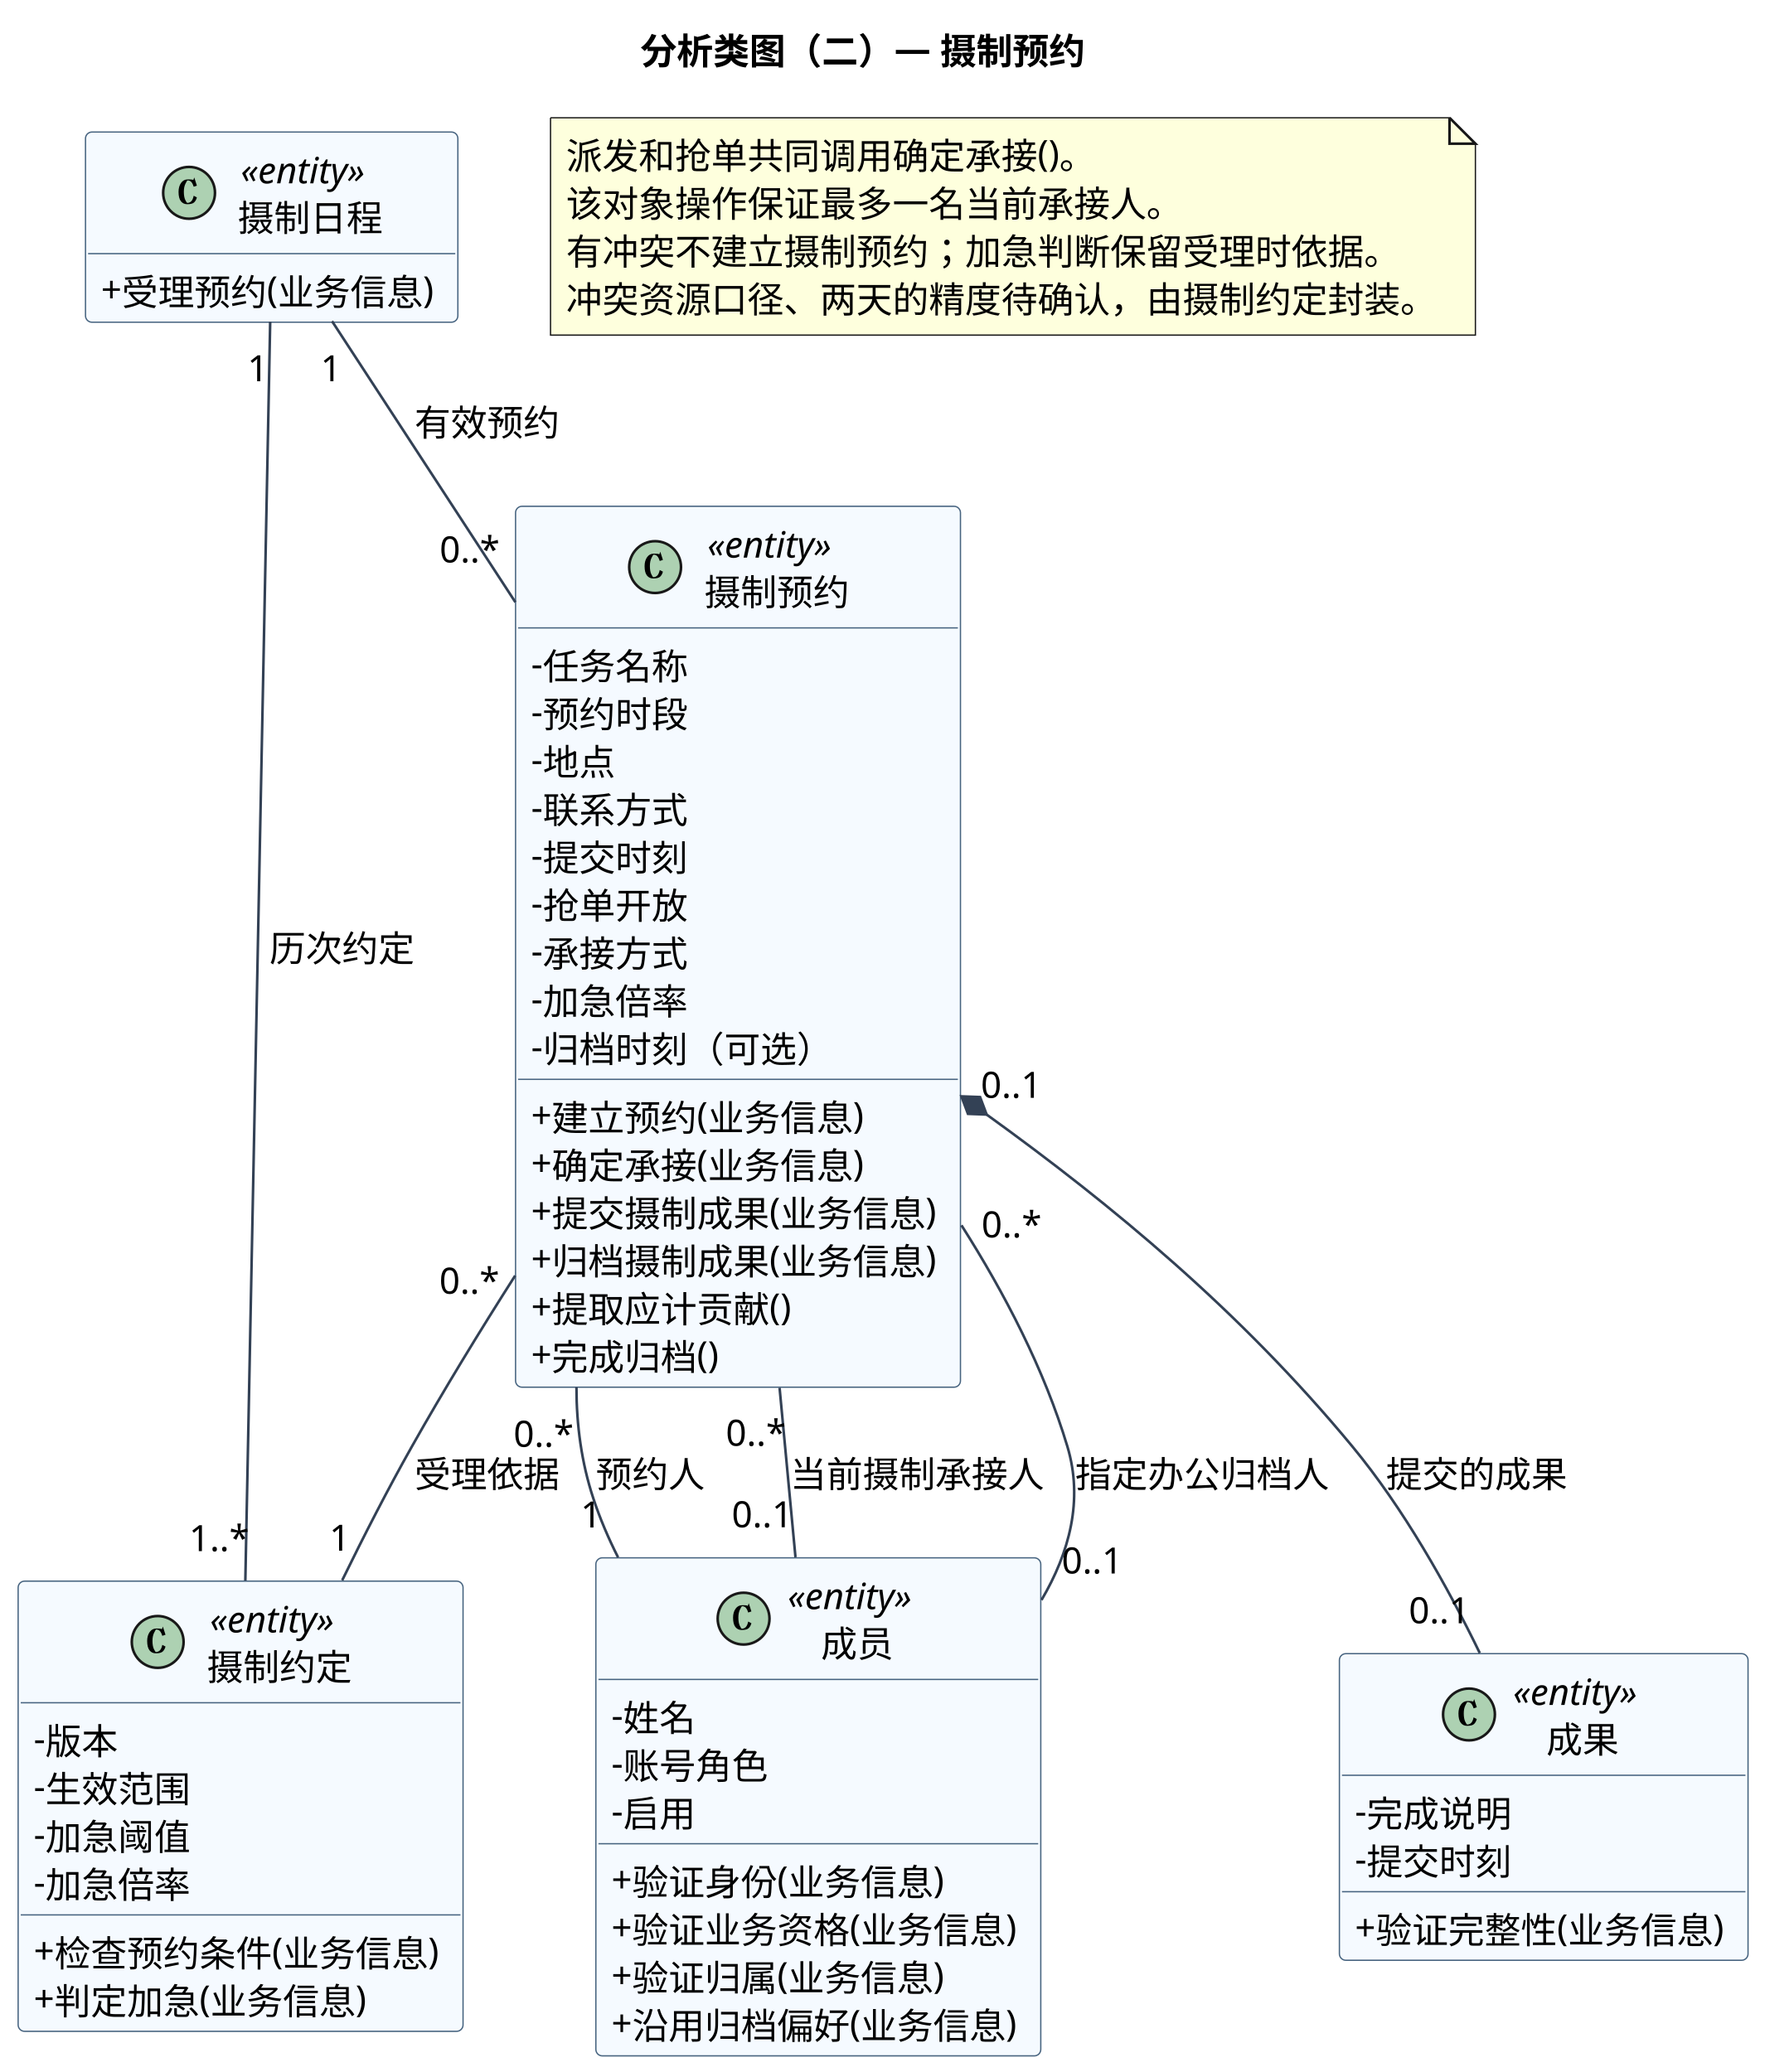
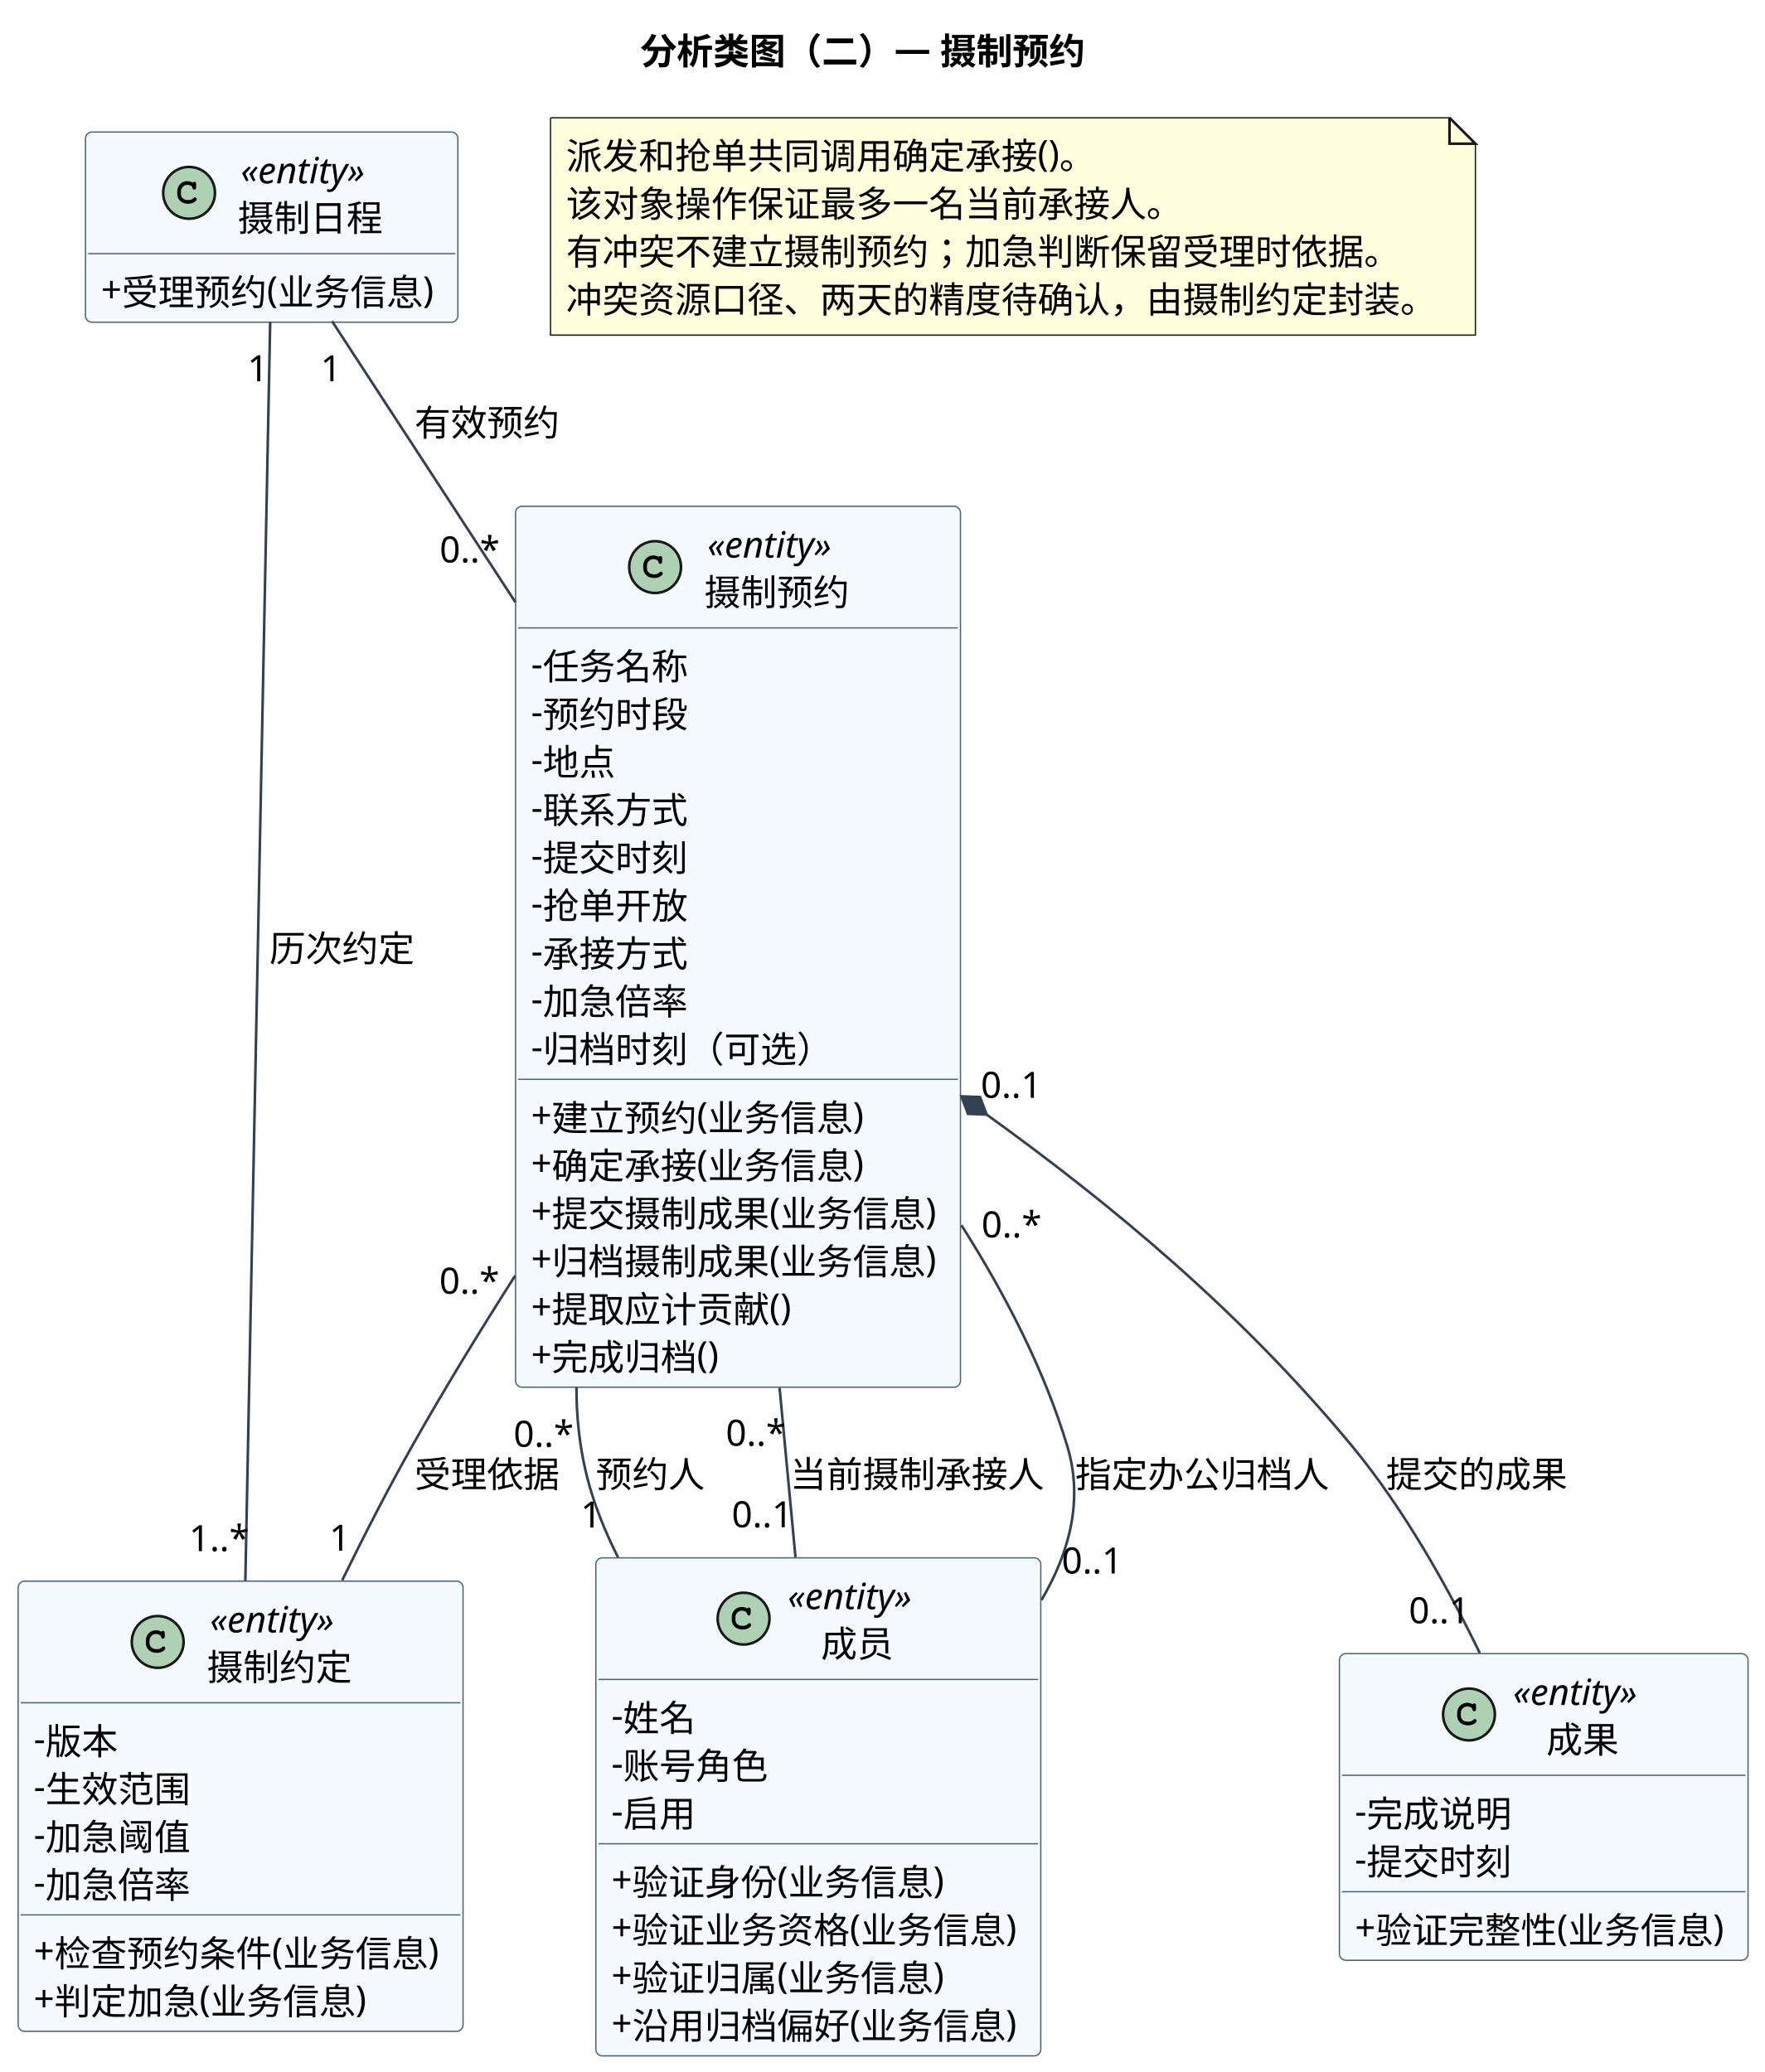
<svg xmlns="http://www.w3.org/2000/svg" contentStyleType="text/css" height="800px" preserveAspectRatio="none" style="width:681px;height:800px;background:#FFFFFF;" version="1.1" viewBox="0 0 681 800" width="681px" zoomAndPan="magnify">
  <defs />
  <g>
    <text fill="#000000" font-family="Microsoft YaHei" font-size="14" font-weight="bold" lengthAdjust="spacing" textLength="173.291" x="247.222" y="24.814">分析类图（二）— 摄制预约</text>
    <g id="elem_Member">
      <rect codeLine="13" fill="#F5FAFF" height="192.298" id="Member" rx="2.5" ry="2.5" style="stroke:#46637F;stroke-width:0.5;" width="171.735" x="230" y="601.477" />
      <ellipse cx="287.019" cy="624.955" fill="#ADD1B2" rx="10" ry="10" style="stroke:#181818;stroke-width:1.0;" />
-       <path d="M286.301,629.346 Q284.769,629.346 283.863,628.197 Q282.957,627.049 282.957,624.58 Q282.957,622.502 283.918,621.135 Q284.879,619.768 286.519,619.768 Q287.894,619.768 288.285,619.877 Q288.66,620.049 288.66,620.049 Q288.66,620.049 288.66,619.994 Q288.66,619.939 289.019,619.018 L290.035,622.174 L288.801,622.596 Q288.379,621.252 287.832,620.705 Q287.285,620.158 286.41,620.158 Q286.254,620.158 285.629,621.416 Q285.004,622.674 285.004,624.533 Q285.004,626.549 285.551,627.697 Q286.098,628.846 286.348,628.846 Q287.223,628.846 287.856,628.221 Q288.488,627.596 288.801,626.08 L290.035,626.721 Q289.754,627.861 289.019,628.604 Q288.285,629.346 286.301,629.346 Z " fill="#000000" />
+       <path d="M288.426,621.018 Q288.551,620.846 288.707,620.76 Q288.863,620.674 289.035,620.674 Q289.348,620.674 289.543,620.885 Q289.738,621.096 289.738,621.596 L289.738,622.783 Q289.738,623.299 289.543,623.51 Q289.348,623.721 289.035,623.721 Q288.754,623.721 288.582,623.564 Q288.41,623.408 288.332,622.986 Q288.285,622.689 288.144,622.533 Q287.863,622.221 287.356,622.041 Q286.848,621.861 286.348,621.861 Q285.723,621.861 285.191,622.135 Q284.66,622.408 284.262,623.025 Q283.863,623.643 283.863,624.486 L283.863,625.393 Q283.863,626.408 284.598,627.08 Q285.332,627.752 286.629,627.752 Q287.41,627.752 287.957,627.549 Q288.269,627.424 288.629,627.064 Q288.848,626.846 288.965,626.775 Q289.082,626.705 289.238,626.705 Q289.519,626.705 289.738,626.924 Q289.957,627.143 289.957,627.424 Q289.957,627.705 289.66,628.033 Q289.238,628.518 288.582,628.783 Q287.707,629.158 286.644,629.158 Q285.394,629.158 284.394,628.643 Q283.598,628.236 283.027,627.354 Q282.457,626.471 282.457,625.424 L282.457,624.471 Q282.457,623.377 282.965,622.432 Q283.473,621.486 284.379,620.971 Q285.285,620.455 286.285,620.455 Q286.894,620.455 287.426,620.596 Q287.957,620.736 288.426,621.018 Z " fill="#000000" />
      <text fill="#000000" font-family="Microsoft YaHei" font-size="14" font-style="italic" lengthAdjust="spacing" textLength="53.696" x="304.019" y="621.291">«entity»</text>
      <text fill="#000000" font-family="Microsoft YaHei" font-size="14" lengthAdjust="spacing" textLength="28" x="316.868" y="639.769">成员</text>
      <line style="stroke:#46637F;stroke-width:0.5;" x1="231" x2="400.735" y1="648.433" y2="648.433" />
      <text fill="#000000" font-family="Microsoft YaHei" font-size="14" lengthAdjust="spacing" textLength="34.057" x="236" y="667.246">-姓名</text>
      <text fill="#000000" font-family="Microsoft YaHei" font-size="14" lengthAdjust="spacing" textLength="62.057" x="236" y="685.724">-账号角色</text>
      <text fill="#000000" font-family="Microsoft YaHei" font-size="14" lengthAdjust="spacing" textLength="34.057" x="236" y="704.201">-启用</text>
      <line style="stroke:#46637F;stroke-width:0.5;" x1="231" x2="400.735" y1="711.865" y2="711.865" />
      <text fill="#000000" font-family="Microsoft YaHei" font-size="14" lengthAdjust="spacing" textLength="131.735" x="236" y="730.679">+验证身份(业务信息)</text>
      <text fill="#000000" font-family="Microsoft YaHei" font-size="14" lengthAdjust="spacing" textLength="159.735" x="236" y="749.156">+验证业务资格(业务信息)</text>
      <text fill="#000000" font-family="Microsoft YaHei" font-size="14" lengthAdjust="spacing" textLength="131.735" x="236" y="767.634">+验证归属(业务信息)</text>
      <text fill="#000000" font-family="Microsoft YaHei" font-size="14" lengthAdjust="spacing" textLength="159.735" x="236" y="786.111">+沿用归档偏好(业务信息)</text>
    </g>
    <g id="elem_Schedule">
      <rect codeLine="22" fill="#F5FAFF" height="73.433" id="Schedule" rx="2.5" ry="2.5" style="stroke:#46637F;stroke-width:0.5;" width="143.735" x="33" y="50.977" />
      <ellipse cx="72.981" cy="74.455" fill="#ADD1B2" rx="10" ry="10" style="stroke:#181818;stroke-width:1.0;" />
-       <path d="M72.262,78.846 Q70.731,78.846 69.825,77.697 Q68.918,76.549 68.918,74.08 Q68.918,72.002 69.879,70.635 Q70.84,69.268 72.481,69.268 Q73.856,69.268 74.246,69.377 Q74.621,69.549 74.621,69.549 Q74.621,69.549 74.621,69.494 Q74.621,69.439 74.981,68.518 L75.996,71.674 L74.762,72.096 Q74.34,70.752 73.793,70.205 Q73.246,69.658 72.371,69.658 Q72.215,69.658 71.59,70.916 Q70.965,72.174 70.965,74.033 Q70.965,76.049 71.512,77.197 Q72.059,78.346 72.309,78.346 Q73.184,78.346 73.817,77.721 Q74.45,77.096 74.762,75.58 L75.996,76.221 Q75.715,77.361 74.981,78.103 Q74.246,78.846 72.262,78.846 Z " fill="#000000" />
+       <path d="M74.387,70.518 Q74.512,70.346 74.668,70.26 Q74.825,70.174 74.996,70.174 Q75.309,70.174 75.504,70.385 Q75.7,70.596 75.7,71.096 L75.7,72.283 Q75.7,72.799 75.504,73.01 Q75.309,73.221 74.996,73.221 Q74.715,73.221 74.543,73.064 Q74.371,72.908 74.293,72.486 Q74.246,72.189 74.106,72.033 Q73.825,71.721 73.317,71.541 Q72.809,71.361 72.309,71.361 Q71.684,71.361 71.153,71.635 Q70.621,71.908 70.223,72.525 Q69.825,73.143 69.825,73.986 L69.825,74.893 Q69.825,75.908 70.559,76.58 Q71.293,77.252 72.59,77.252 Q73.371,77.252 73.918,77.049 Q74.231,76.924 74.59,76.564 Q74.809,76.346 74.926,76.275 Q75.043,76.205 75.2,76.205 Q75.481,76.205 75.7,76.424 Q75.918,76.643 75.918,76.924 Q75.918,77.205 75.621,77.533 Q75.2,78.018 74.543,78.283 Q73.668,78.658 72.606,78.658 Q71.356,78.658 70.356,78.143 Q69.559,77.736 68.989,76.853 Q68.418,75.971 68.418,74.924 L68.418,73.971 Q68.418,72.877 68.926,71.932 Q69.434,70.986 70.34,70.471 Q71.246,69.955 72.246,69.955 Q72.856,69.955 73.387,70.096 Q73.918,70.236 74.387,70.518 Z " fill="#000000" />
      <text fill="#000000" font-family="Microsoft YaHei" font-size="14" font-style="italic" lengthAdjust="spacing" textLength="53.696" x="92.906" y="70.791">«entity»</text>
      <text fill="#000000" font-family="Microsoft YaHei" font-size="14" lengthAdjust="spacing" textLength="56" x="91.754" y="89.269">摄制日程</text>
      <line style="stroke:#46637F;stroke-width:0.5;" x1="34" x2="175.735" y1="97.933" y2="97.933" />
      <text fill="#000000" font-family="Microsoft YaHei" font-size="14" lengthAdjust="spacing" textLength="131.735" x="39" y="116.746">+受理预约(业务信息)</text>
    </g>
    <g id="elem_BookingTerms">
      <rect codeLine="25" fill="#F5FAFF" height="173.82" id="BookingTerms" rx="2.5" ry="2.5" style="stroke:#46637F;stroke-width:0.5;" width="171.735" x="7" y="610.477" />
      <ellipse cx="60.868" cy="633.955" fill="#ADD1B2" rx="10" ry="10" style="stroke:#181818;stroke-width:1.0;" />
-       <path d="M60.149,638.346 Q58.618,638.346 57.711,637.197 Q56.805,636.049 56.805,633.58 Q56.805,631.502 57.766,630.135 Q58.727,628.768 60.368,628.768 Q61.743,628.768 62.133,628.877 Q62.508,629.049 62.508,629.049 Q62.508,629.049 62.508,628.994 Q62.508,628.939 62.868,628.018 L63.883,631.174 L62.649,631.596 Q62.227,630.252 61.68,629.705 Q61.133,629.158 60.258,629.158 Q60.102,629.158 59.477,630.416 Q58.852,631.674 58.852,633.533 Q58.852,635.549 59.399,636.697 Q59.946,637.846 60.196,637.846 Q61.071,637.846 61.704,637.221 Q62.336,636.596 62.649,635.08 L63.883,635.721 Q63.602,636.861 62.868,637.604 Q62.133,638.346 60.149,638.346 Z " fill="#000000" />
+       <path d="M62.274,630.018 Q62.399,629.846 62.555,629.76 Q62.711,629.674 62.883,629.674 Q63.196,629.674 63.391,629.885 Q63.586,630.096 63.586,630.596 L63.586,631.783 Q63.586,632.299 63.391,632.51 Q63.196,632.721 62.883,632.721 Q62.602,632.721 62.43,632.564 Q62.258,632.408 62.18,631.986 Q62.133,631.689 61.993,631.533 Q61.711,631.221 61.204,631.041 Q60.696,630.861 60.196,630.861 Q59.571,630.861 59.04,631.135 Q58.508,631.408 58.11,632.025 Q57.711,632.643 57.711,633.486 L57.711,634.393 Q57.711,635.408 58.446,636.08 Q59.18,636.752 60.477,636.752 Q61.258,636.752 61.805,636.549 Q62.118,636.424 62.477,636.064 Q62.696,635.846 62.813,635.775 Q62.93,635.705 63.086,635.705 Q63.368,635.705 63.586,635.924 Q63.805,636.143 63.805,636.424 Q63.805,636.705 63.508,637.033 Q63.086,637.518 62.43,637.783 Q61.555,638.158 60.493,638.158 Q59.243,638.158 58.243,637.643 Q57.446,637.236 56.876,636.354 Q56.305,635.471 56.305,634.424 L56.305,633.471 Q56.305,632.377 56.813,631.432 Q57.321,630.486 58.227,629.971 Q59.133,629.455 60.133,629.455 Q60.743,629.455 61.274,629.596 Q61.805,629.736 62.274,630.018 Z " fill="#000000" />
      <text fill="#000000" font-family="Microsoft YaHei" font-size="14" font-style="italic" lengthAdjust="spacing" textLength="53.696" x="81.019" y="630.291">«entity»</text>
      <text fill="#000000" font-family="Microsoft YaHei" font-size="14" lengthAdjust="spacing" textLength="56" x="79.868" y="648.769">摄制约定</text>
      <line style="stroke:#46637F;stroke-width:0.5;" x1="8" x2="177.735" y1="657.433" y2="657.433" />
      <text fill="#000000" font-family="Microsoft YaHei" font-size="14" lengthAdjust="spacing" textLength="34.057" x="13" y="676.246">-版本</text>
      <text fill="#000000" font-family="Microsoft YaHei" font-size="14" lengthAdjust="spacing" textLength="62.057" x="13" y="694.724">-生效范围</text>
      <text fill="#000000" font-family="Microsoft YaHei" font-size="14" lengthAdjust="spacing" textLength="62.057" x="13" y="713.201">-加急阈值</text>
      <text fill="#000000" font-family="Microsoft YaHei" font-size="14" lengthAdjust="spacing" textLength="62.057" x="13" y="731.679">-加急倍率</text>
      <line style="stroke:#46637F;stroke-width:0.5;" x1="8" x2="177.735" y1="739.343" y2="739.343" />
      <text fill="#000000" font-family="Microsoft YaHei" font-size="14" lengthAdjust="spacing" textLength="159.735" x="13" y="758.156">+检查预约条件(业务信息)</text>
      <text fill="#000000" font-family="Microsoft YaHei" font-size="14" lengthAdjust="spacing" textLength="131.735" x="13" y="776.634">+判定加急(业务信息)</text>
    </g>
    <g id="elem_Booking">
      <rect codeLine="33" fill="#F5FAFF" height="340.118" id="Booking" rx="2.5" ry="2.5" style="stroke:#46637F;stroke-width:0.5;" width="171.735" x="199" y="195.477" />
      <ellipse cx="252.868" cy="218.955" fill="#ADD1B2" rx="10" ry="10" style="stroke:#181818;stroke-width:1.0;" />
-       <path d="M252.149,223.346 Q250.618,223.346 249.711,222.197 Q248.805,221.049 248.805,218.58 Q248.805,216.502 249.766,215.135 Q250.727,213.768 252.368,213.768 Q253.743,213.768 254.133,213.877 Q254.508,214.049 254.508,214.049 Q254.508,214.049 254.508,213.994 Q254.508,213.94 254.868,213.018 L255.883,216.174 L254.649,216.596 Q254.227,215.252 253.68,214.705 Q253.133,214.158 252.258,214.158 Q252.102,214.158 251.477,215.416 Q250.852,216.674 250.852,218.533 Q250.852,220.549 251.399,221.697 Q251.946,222.846 252.196,222.846 Q253.071,222.846 253.704,222.221 Q254.336,221.596 254.649,220.08 L255.883,220.721 Q255.602,221.861 254.868,222.603 Q254.133,223.346 252.149,223.346 Z " fill="#000000" />
+       <path d="M254.274,215.018 Q254.399,214.846 254.555,214.76 Q254.711,214.674 254.883,214.674 Q255.196,214.674 255.391,214.885 Q255.586,215.096 255.586,215.596 L255.586,216.783 Q255.586,217.299 255.391,217.51 Q255.196,217.721 254.883,217.721 Q254.602,217.721 254.43,217.565 Q254.258,217.408 254.18,216.986 Q254.133,216.69 253.993,216.533 Q253.711,216.221 253.204,216.041 Q252.696,215.861 252.196,215.861 Q251.571,215.861 251.04,216.135 Q250.508,216.408 250.11,217.025 Q249.711,217.643 249.711,218.486 L249.711,219.393 Q249.711,220.408 250.446,221.08 Q251.18,221.752 252.477,221.752 Q253.258,221.752 253.805,221.549 Q254.118,221.424 254.477,221.065 Q254.696,220.846 254.813,220.775 Q254.93,220.705 255.086,220.705 Q255.368,220.705 255.586,220.924 Q255.805,221.143 255.805,221.424 Q255.805,221.705 255.508,222.033 Q255.086,222.518 254.43,222.783 Q253.555,223.158 252.493,223.158 Q251.243,223.158 250.243,222.643 Q249.446,222.236 248.875,221.353 Q248.305,220.471 248.305,219.424 L248.305,218.471 Q248.305,217.377 248.813,216.432 Q249.321,215.486 250.227,214.971 Q251.133,214.455 252.133,214.455 Q252.743,214.455 253.274,214.596 Q253.805,214.736 254.274,215.018 Z " fill="#000000" />
      <text fill="#000000" font-family="Microsoft YaHei" font-size="14" font-style="italic" lengthAdjust="spacing" textLength="53.696" x="273.019" y="215.291">«entity»</text>
      <text fill="#000000" font-family="Microsoft YaHei" font-size="14" lengthAdjust="spacing" textLength="56" x="271.868" y="233.769">摄制预约</text>
      <line style="stroke:#46637F;stroke-width:0.5;" x1="200" x2="369.735" y1="242.433" y2="242.433" />
      <text fill="#000000" font-family="Microsoft YaHei" font-size="14" lengthAdjust="spacing" textLength="62.057" x="205" y="261.246">-任务名称</text>
      <text fill="#000000" font-family="Microsoft YaHei" font-size="14" lengthAdjust="spacing" textLength="62.057" x="205" y="279.724">-预约时段</text>
      <text fill="#000000" font-family="Microsoft YaHei" font-size="14" lengthAdjust="spacing" textLength="34.057" x="205" y="298.201">-地点</text>
      <text fill="#000000" font-family="Microsoft YaHei" font-size="14" lengthAdjust="spacing" textLength="62.057" x="205" y="316.679">-联系方式</text>
      <text fill="#000000" font-family="Microsoft YaHei" font-size="14" lengthAdjust="spacing" textLength="62.057" x="205" y="335.156">-提交时刻</text>
      <text fill="#000000" font-family="Microsoft YaHei" font-size="14" lengthAdjust="spacing" textLength="62.057" x="205" y="353.634">-抢单开放</text>
      <text fill="#000000" font-family="Microsoft YaHei" font-size="14" lengthAdjust="spacing" textLength="62.057" x="205" y="372.111">-承接方式</text>
      <text fill="#000000" font-family="Microsoft YaHei" font-size="14" lengthAdjust="spacing" textLength="62.057" x="205" y="390.589">-加急倍率</text>
      <text fill="#000000" font-family="Microsoft YaHei" font-size="14" lengthAdjust="spacing" textLength="118.057" x="205" y="409.066">-归档时刻（可选）</text>
      <line style="stroke:#46637F;stroke-width:0.5;" x1="200" x2="369.735" y1="416.731" y2="416.731" />
      <text fill="#000000" font-family="Microsoft YaHei" font-size="14" lengthAdjust="spacing" textLength="131.735" x="205" y="435.544">+建立预约(业务信息)</text>
      <text fill="#000000" font-family="Microsoft YaHei" font-size="14" lengthAdjust="spacing" textLength="131.735" x="205" y="454.022">+确定承接(业务信息)</text>
      <text fill="#000000" font-family="Microsoft YaHei" font-size="14" lengthAdjust="spacing" textLength="159.735" x="205" y="472.499">+提交摄制成果(业务信息)</text>
      <text fill="#000000" font-family="Microsoft YaHei" font-size="14" lengthAdjust="spacing" textLength="159.735" x="205" y="490.977">+归档摄制成果(业务信息)</text>
      <text fill="#000000" font-family="Microsoft YaHei" font-size="14" lengthAdjust="spacing" textLength="103.735" x="205" y="509.454">+提取应计贡献()</text>
      <text fill="#000000" font-family="Microsoft YaHei" font-size="14" lengthAdjust="spacing" textLength="75.735" x="205" y="527.932">+完成归档()</text>
    </g>
    <g id="elem_Outcome">
      <rect codeLine="50" fill="#F5FAFF" height="118.388" id="Outcome" rx="2.5" ry="2.5" style="stroke:#46637F;stroke-width:0.5;" width="157.735" x="517" y="638.477" />
      <ellipse cx="567.019" cy="661.955" fill="#ADD1B2" rx="10" ry="10" style="stroke:#181818;stroke-width:1.0;" />
-       <path d="M566.301,666.346 Q564.769,666.346 563.863,665.197 Q562.957,664.049 562.957,661.58 Q562.957,659.502 563.918,658.135 Q564.879,656.768 566.519,656.768 Q567.894,656.768 568.285,656.877 Q568.66,657.049 568.66,657.049 Q568.66,657.049 568.66,656.994 Q568.66,656.939 569.019,656.018 L570.035,659.174 L568.801,659.596 Q568.379,658.252 567.832,657.705 Q567.285,657.158 566.41,657.158 Q566.254,657.158 565.629,658.416 Q565.004,659.674 565.004,661.533 Q565.004,663.549 565.551,664.697 Q566.098,665.846 566.348,665.846 Q567.223,665.846 567.856,665.221 Q568.488,664.596 568.801,663.08 L570.035,663.721 Q569.754,664.861 569.019,665.604 Q568.285,666.346 566.301,666.346 Z " fill="#000000" />
+       <path d="M568.426,658.018 Q568.551,657.846 568.707,657.76 Q568.863,657.674 569.035,657.674 Q569.348,657.674 569.543,657.885 Q569.738,658.096 569.738,658.596 L569.738,659.783 Q569.738,660.299 569.543,660.51 Q569.348,660.721 569.035,660.721 Q568.754,660.721 568.582,660.564 Q568.41,660.408 568.332,659.986 Q568.285,659.689 568.144,659.533 Q567.863,659.221 567.356,659.041 Q566.848,658.861 566.348,658.861 Q565.723,658.861 565.191,659.135 Q564.66,659.408 564.262,660.025 Q563.863,660.643 563.863,661.486 L563.863,662.393 Q563.863,663.408 564.598,664.08 Q565.332,664.752 566.629,664.752 Q567.41,664.752 567.957,664.549 Q568.269,664.424 568.629,664.064 Q568.848,663.846 568.965,663.775 Q569.082,663.705 569.238,663.705 Q569.519,663.705 569.738,663.924 Q569.957,664.143 569.957,664.424 Q569.957,664.705 569.66,665.033 Q569.238,665.518 568.582,665.783 Q567.707,666.158 566.644,666.158 Q565.394,666.158 564.394,665.643 Q563.598,665.236 563.027,664.354 Q562.457,663.471 562.457,662.424 L562.457,661.471 Q562.457,660.377 562.965,659.432 Q563.473,658.486 564.379,657.971 Q565.285,657.455 566.285,657.455 Q566.894,657.455 567.426,657.596 Q567.957,657.736 568.426,658.018 Z " fill="#000000" />
      <text fill="#000000" font-family="Microsoft YaHei" font-size="14" font-style="italic" lengthAdjust="spacing" textLength="53.696" x="584.019" y="658.291">«entity»</text>
      <text fill="#000000" font-family="Microsoft YaHei" font-size="14" lengthAdjust="spacing" textLength="28" x="596.868" y="676.769">成果</text>
      <line style="stroke:#46637F;stroke-width:0.5;" x1="518" x2="673.735" y1="685.433" y2="685.433" />
      <text fill="#000000" font-family="Microsoft YaHei" font-size="14" lengthAdjust="spacing" textLength="62.057" x="523" y="704.246">-完成说明</text>
      <text fill="#000000" font-family="Microsoft YaHei" font-size="14" lengthAdjust="spacing" textLength="62.057" x="523" y="722.724">-提交时刻</text>
      <line style="stroke:#46637F;stroke-width:0.5;" x1="518" x2="673.735" y1="730.388" y2="730.388" />
      <text fill="#000000" font-family="Microsoft YaHei" font-size="14" lengthAdjust="spacing" textLength="145.735" x="523" y="749.201">+验证完整性(业务信息)</text>
    </g>
    <g id="elem_Guidance">
      <path d="M212.5,45.477 L212.5,129.388 L569.5,129.388 L569.5,55.477 L559.5,45.477 L212.5,45.477 " fill="#FEFFDD" style="stroke:#181818;stroke-width:0.5;" />
      <path d="M559.5,45.477 L559.5,55.477 L569.5,55.477 L559.5,45.477 " fill="#FEFFDD" style="stroke:#181818;stroke-width:1.0;" />
      <text fill="#000000" font-family="Microsoft YaHei" font-size="14" lengthAdjust="spacing" textLength="205.352" x="218.5" y="65.291">派发和抢单共同调用确定承接()。</text>
      <text fill="#000000" font-family="Microsoft YaHei" font-size="14" lengthAdjust="spacing" textLength="238" x="218.5" y="83.769">该对象操作保证最多一名当前承接人。</text>
      <text fill="#000000" font-family="Microsoft YaHei" font-size="14" lengthAdjust="spacing" textLength="322" x="218.5" y="102.246">有冲突不建立摄制预约；加急判断保留受理时依据。</text>
      <text fill="#000000" font-family="Microsoft YaHei" font-size="14" lengthAdjust="spacing" textLength="336" x="218.5" y="120.724">冲突资源口径、两天的精度待确认，由摄制约定封装。</text>
    </g>
    <g id="link_Schedule_Booking">
      <path codeLine="56" d="M128.16,123.998 C146.35,151.877 172.87,192.537 198.95,232.528 " fill="none" id="Schedule-Booking" style="stroke:#334155;stroke-width:1.0;" />
      <text fill="#000000" font-family="Microsoft YaHei" font-size="14" lengthAdjust="spacing" textLength="56" x="160" y="168.291">有效预约</text>
      <text fill="#000000" font-family="Microsoft YaHei" font-size="14" lengthAdjust="spacing" textLength="8.21" x="123.736" y="147.208">1</text>
      <text fill="#000000" font-family="Microsoft YaHei" font-size="14" lengthAdjust="spacing" textLength="21.321" x="169.678" y="217.158">0..*</text>
    </g>
    <g id="link_Schedule_BookingTerms">
      <path codeLine="57" d="M104.29,124.237 C102.44,218.357 97.37,474.978 94.7,610.308 " fill="none" id="Schedule-BookingTerms" style="stroke:#334155;stroke-width:1.0;" />
      <text fill="#000000" font-family="Microsoft YaHei" font-size="14" lengthAdjust="spacing" textLength="56" x="104" y="371.291">历次约定</text>
      <text fill="#000000" font-family="Microsoft YaHei" font-size="14" lengthAdjust="spacing" textLength="8.21" x="95.493" y="147.206">1</text>
      <text fill="#000000" font-family="Microsoft YaHei" font-size="14" lengthAdjust="spacing" textLength="21.321" x="72.969" y="598.885">1..*</text>
    </g>
    <g id="link_Booking_BookingTerms">
      <path codeLine="58" d="M198.84,492.527 C185.01,514.217 171.24,536.768 159,558.477 C149.74,574.898 140.54,592.827 132.08,610.168 " fill="none" id="Booking-BookingTerms" style="stroke:#334155;stroke-width:1.0;" />
      <text fill="#000000" font-family="Microsoft YaHei" font-size="14" lengthAdjust="spacing" textLength="56" x="160" y="574.291">受理依据</text>
      <text fill="#000000" font-family="Microsoft YaHei" font-size="14" lengthAdjust="spacing" textLength="21.321" x="169.559" y="499.501">0..*</text>
      <text fill="#000000" font-family="Microsoft YaHei" font-size="14" lengthAdjust="spacing" textLength="8.21" x="127.115" y="598.733">1</text>
    </g>
    <g id="link_Booking_Member">
      <path codeLine="59" d="M222.51,535.668 C222.51,550.217 224.45,564.648 229,578.477 C231.54,586.217 234.81,593.857 238.58,601.317 " fill="none" id="Booking-Member" style="stroke:#334155;stroke-width:1.0;" />
      <text fill="#000000" font-family="Microsoft YaHei" font-size="14" lengthAdjust="spacing" textLength="42" x="230" y="574.291">预约人</text>
      <text fill="#000000" font-family="Microsoft YaHei" font-size="14" lengthAdjust="spacing" textLength="21.321" x="198.216" y="558.609">0..*</text>
      <text fill="#000000" font-family="Microsoft YaHei" font-size="14" lengthAdjust="spacing" textLength="8.21" x="224.111" y="589.758">1</text>
    </g>
    <g id="link_Booking_Member">
      <path codeLine="60" d="M300.91,535.827 C303.02,558.298 305.12,580.668 307.05,601.247 " fill="none" id="Booking-Member-1" style="stroke:#334155;stroke-width:1.0;" />
      <text fill="#000000" font-family="Microsoft YaHei" font-size="14" lengthAdjust="spacing" textLength="98" x="305" y="574.291">当前摄制承接人</text>
      <text fill="#000000" font-family="Microsoft YaHei" font-size="14" lengthAdjust="spacing" textLength="21.321" x="280.151" y="558.215">0..*</text>
      <text fill="#000000" font-family="Microsoft YaHei" font-size="14" lengthAdjust="spacing" textLength="23.16" x="282.437" y="589.683">0..1</text>
    </g>
    <g id="link_Booking_Member">
      <path codeLine="61" d="M371.12,473.077 C387.92,499.517 403.08,528.817 412,558.477 C418.22,579.158 412.82,599.418 402.01,617.768 " fill="none" id="Booking-Member-2" style="stroke:#334155;stroke-width:1.0;" />
      <text fill="#000000" font-family="Microsoft YaHei" font-size="14" lengthAdjust="spacing" textLength="98" x="415" y="574.291">指定办公归档人</text>
      <text fill="#000000" font-family="Microsoft YaHei" font-size="14" lengthAdjust="spacing" textLength="21.321" x="378.843" y="477.762">0..*</text>
      <text fill="#000000" font-family="Microsoft YaHei" font-size="14" lengthAdjust="spacing" textLength="23.16" x="409.797" y="607.519">0..1</text>
    </g>
    <g id="link_Booking_Outcome">
      <path codeLine="62" d="M380.833,430.327 C429.283,465.267 478.8,506.248 522,558.477 C541.75,582.357 558.59,612.337 571.19,638.247 " fill="none" id="Booking-backto-Outcome" style="stroke:#334155;stroke-width:1.0;" />
      <polygon fill="#334155" points="371.1,423.308,373.627,430.061,380.833,430.327,378.306,423.573,371.1,423.308" style="stroke:#334155;stroke-width:1.0;" />
      <text fill="#000000" font-family="Microsoft YaHei" font-size="14" lengthAdjust="spacing" textLength="70" x="535" y="574.291">提交的成果</text>
      <text fill="#000000" font-family="Microsoft YaHei" font-size="14" lengthAdjust="spacing" textLength="23.16" x="378.589" y="423.873">0..1</text>
      <text fill="#000000" font-family="Microsoft YaHei" font-size="14" lengthAdjust="spacing" textLength="23.16" x="543.791" y="626.751">0..1</text>
    </g>
  </g>
</svg>
